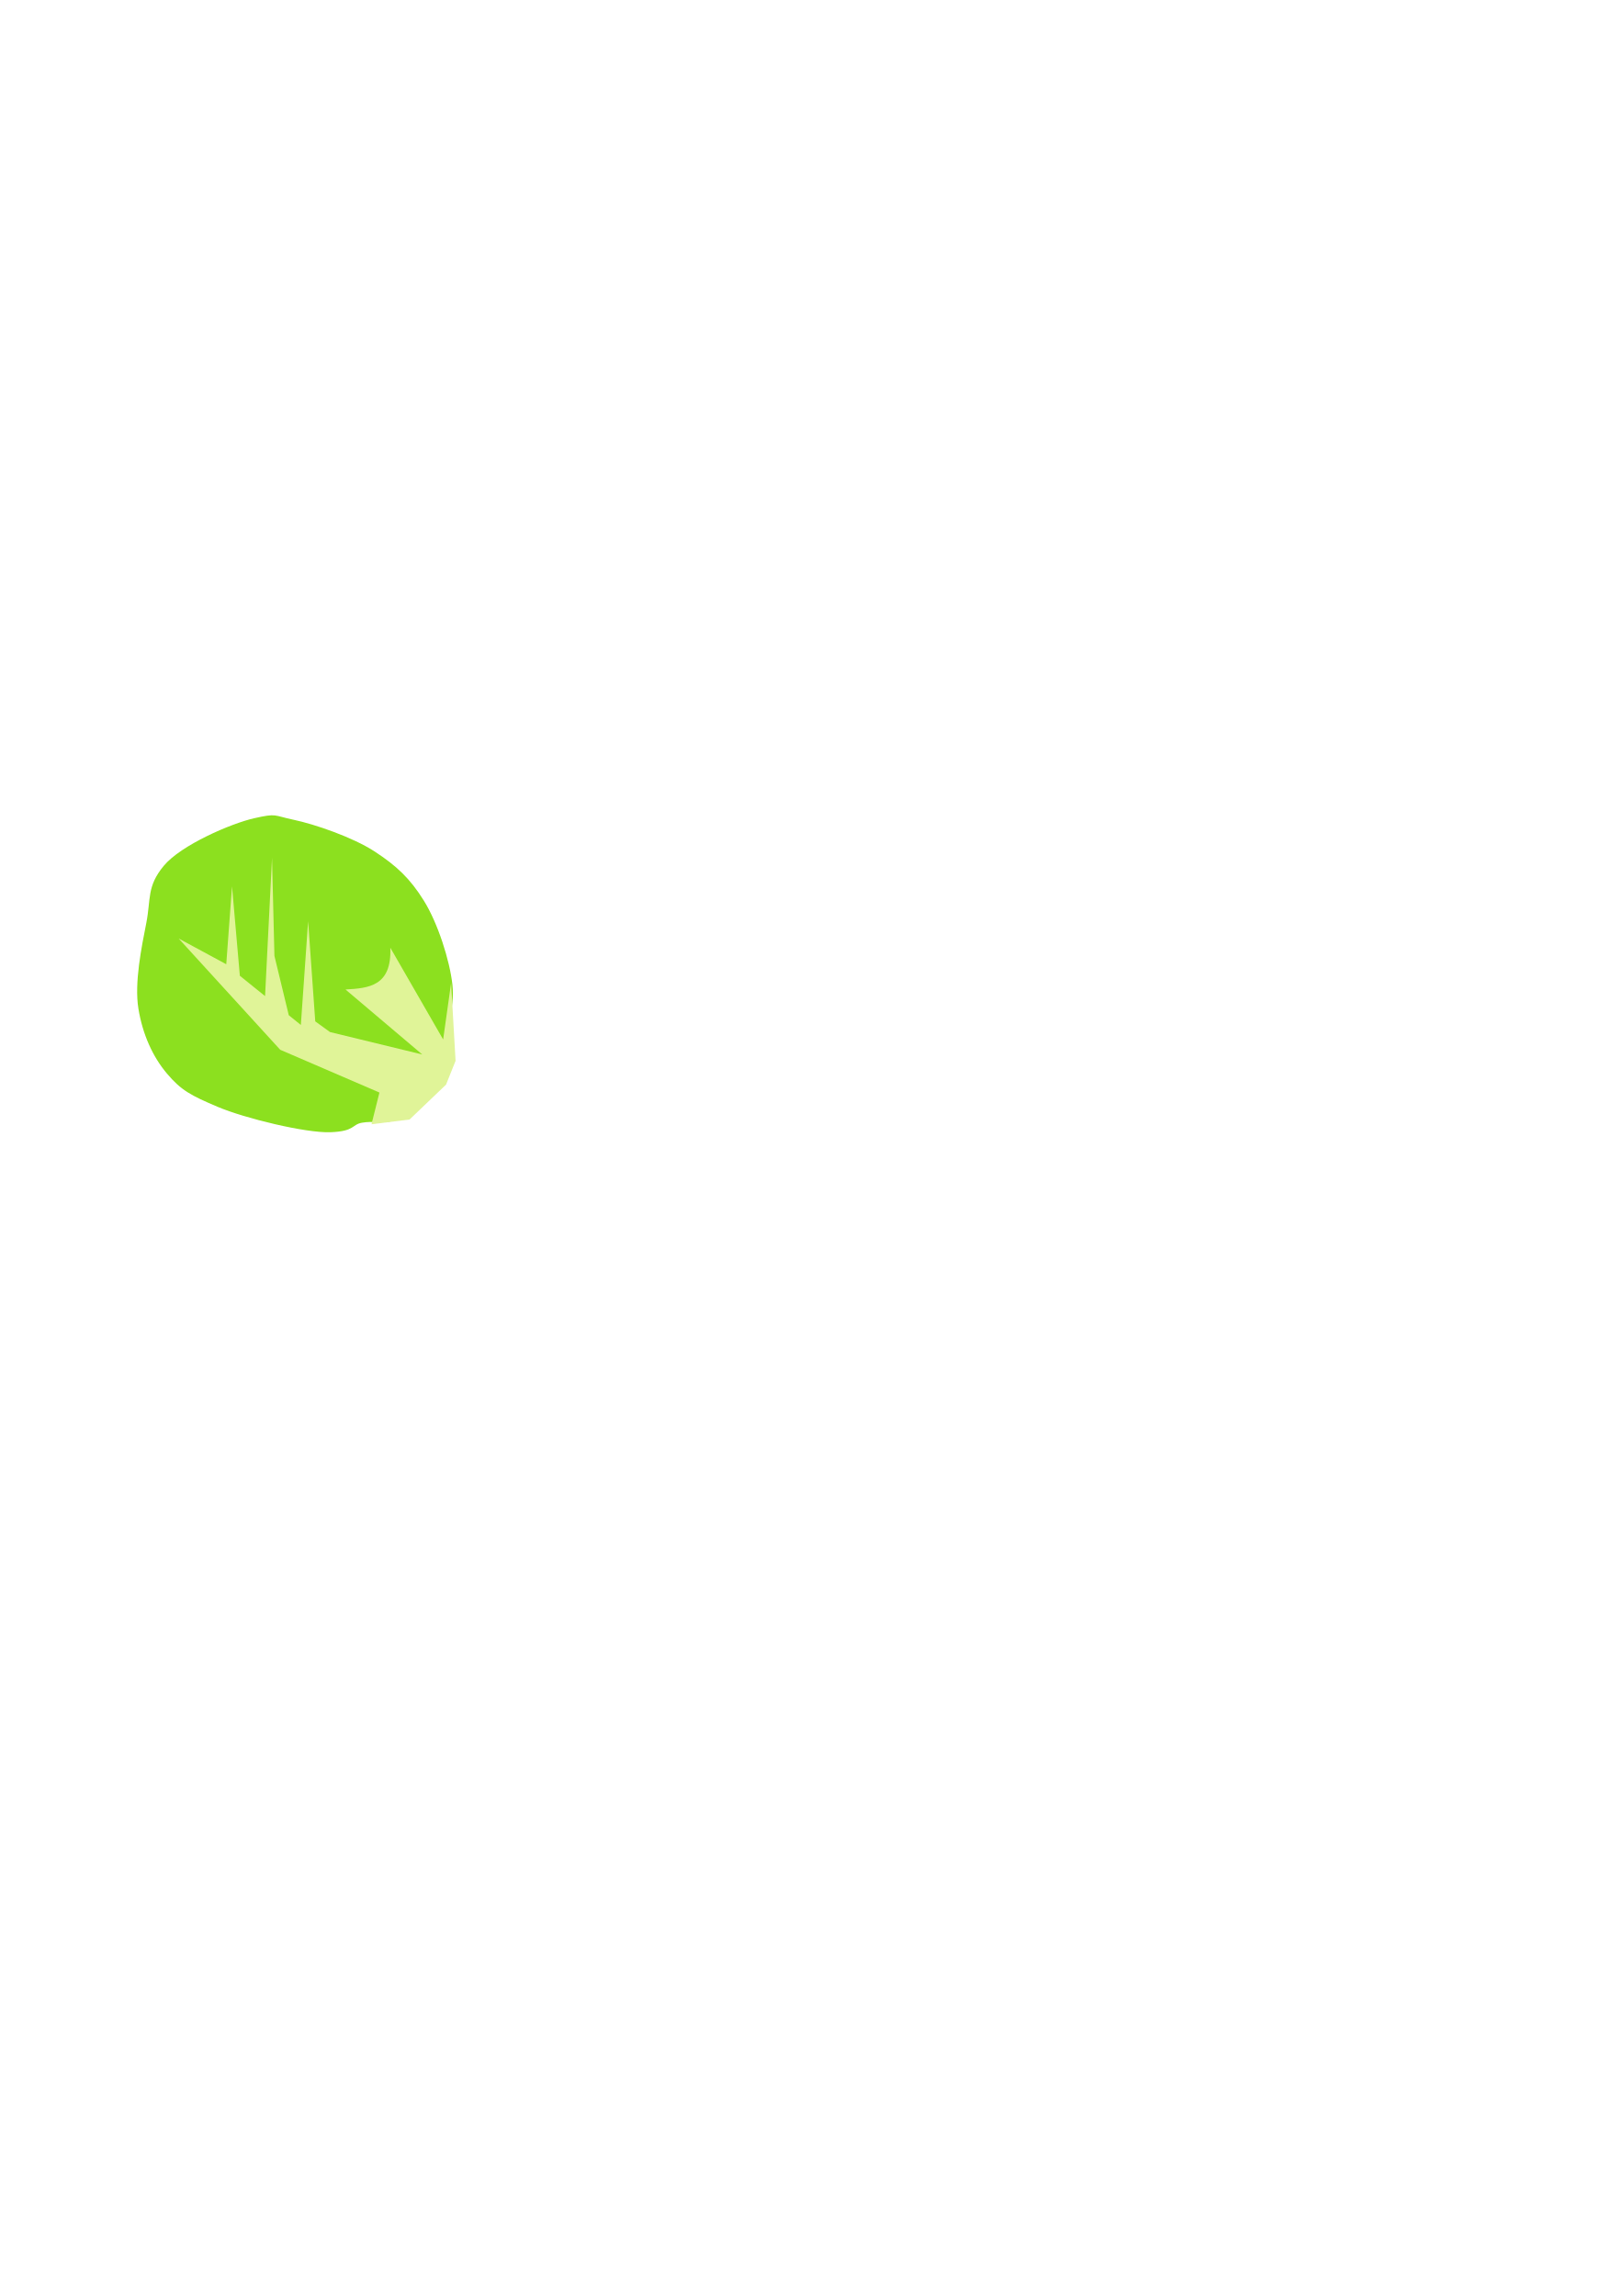
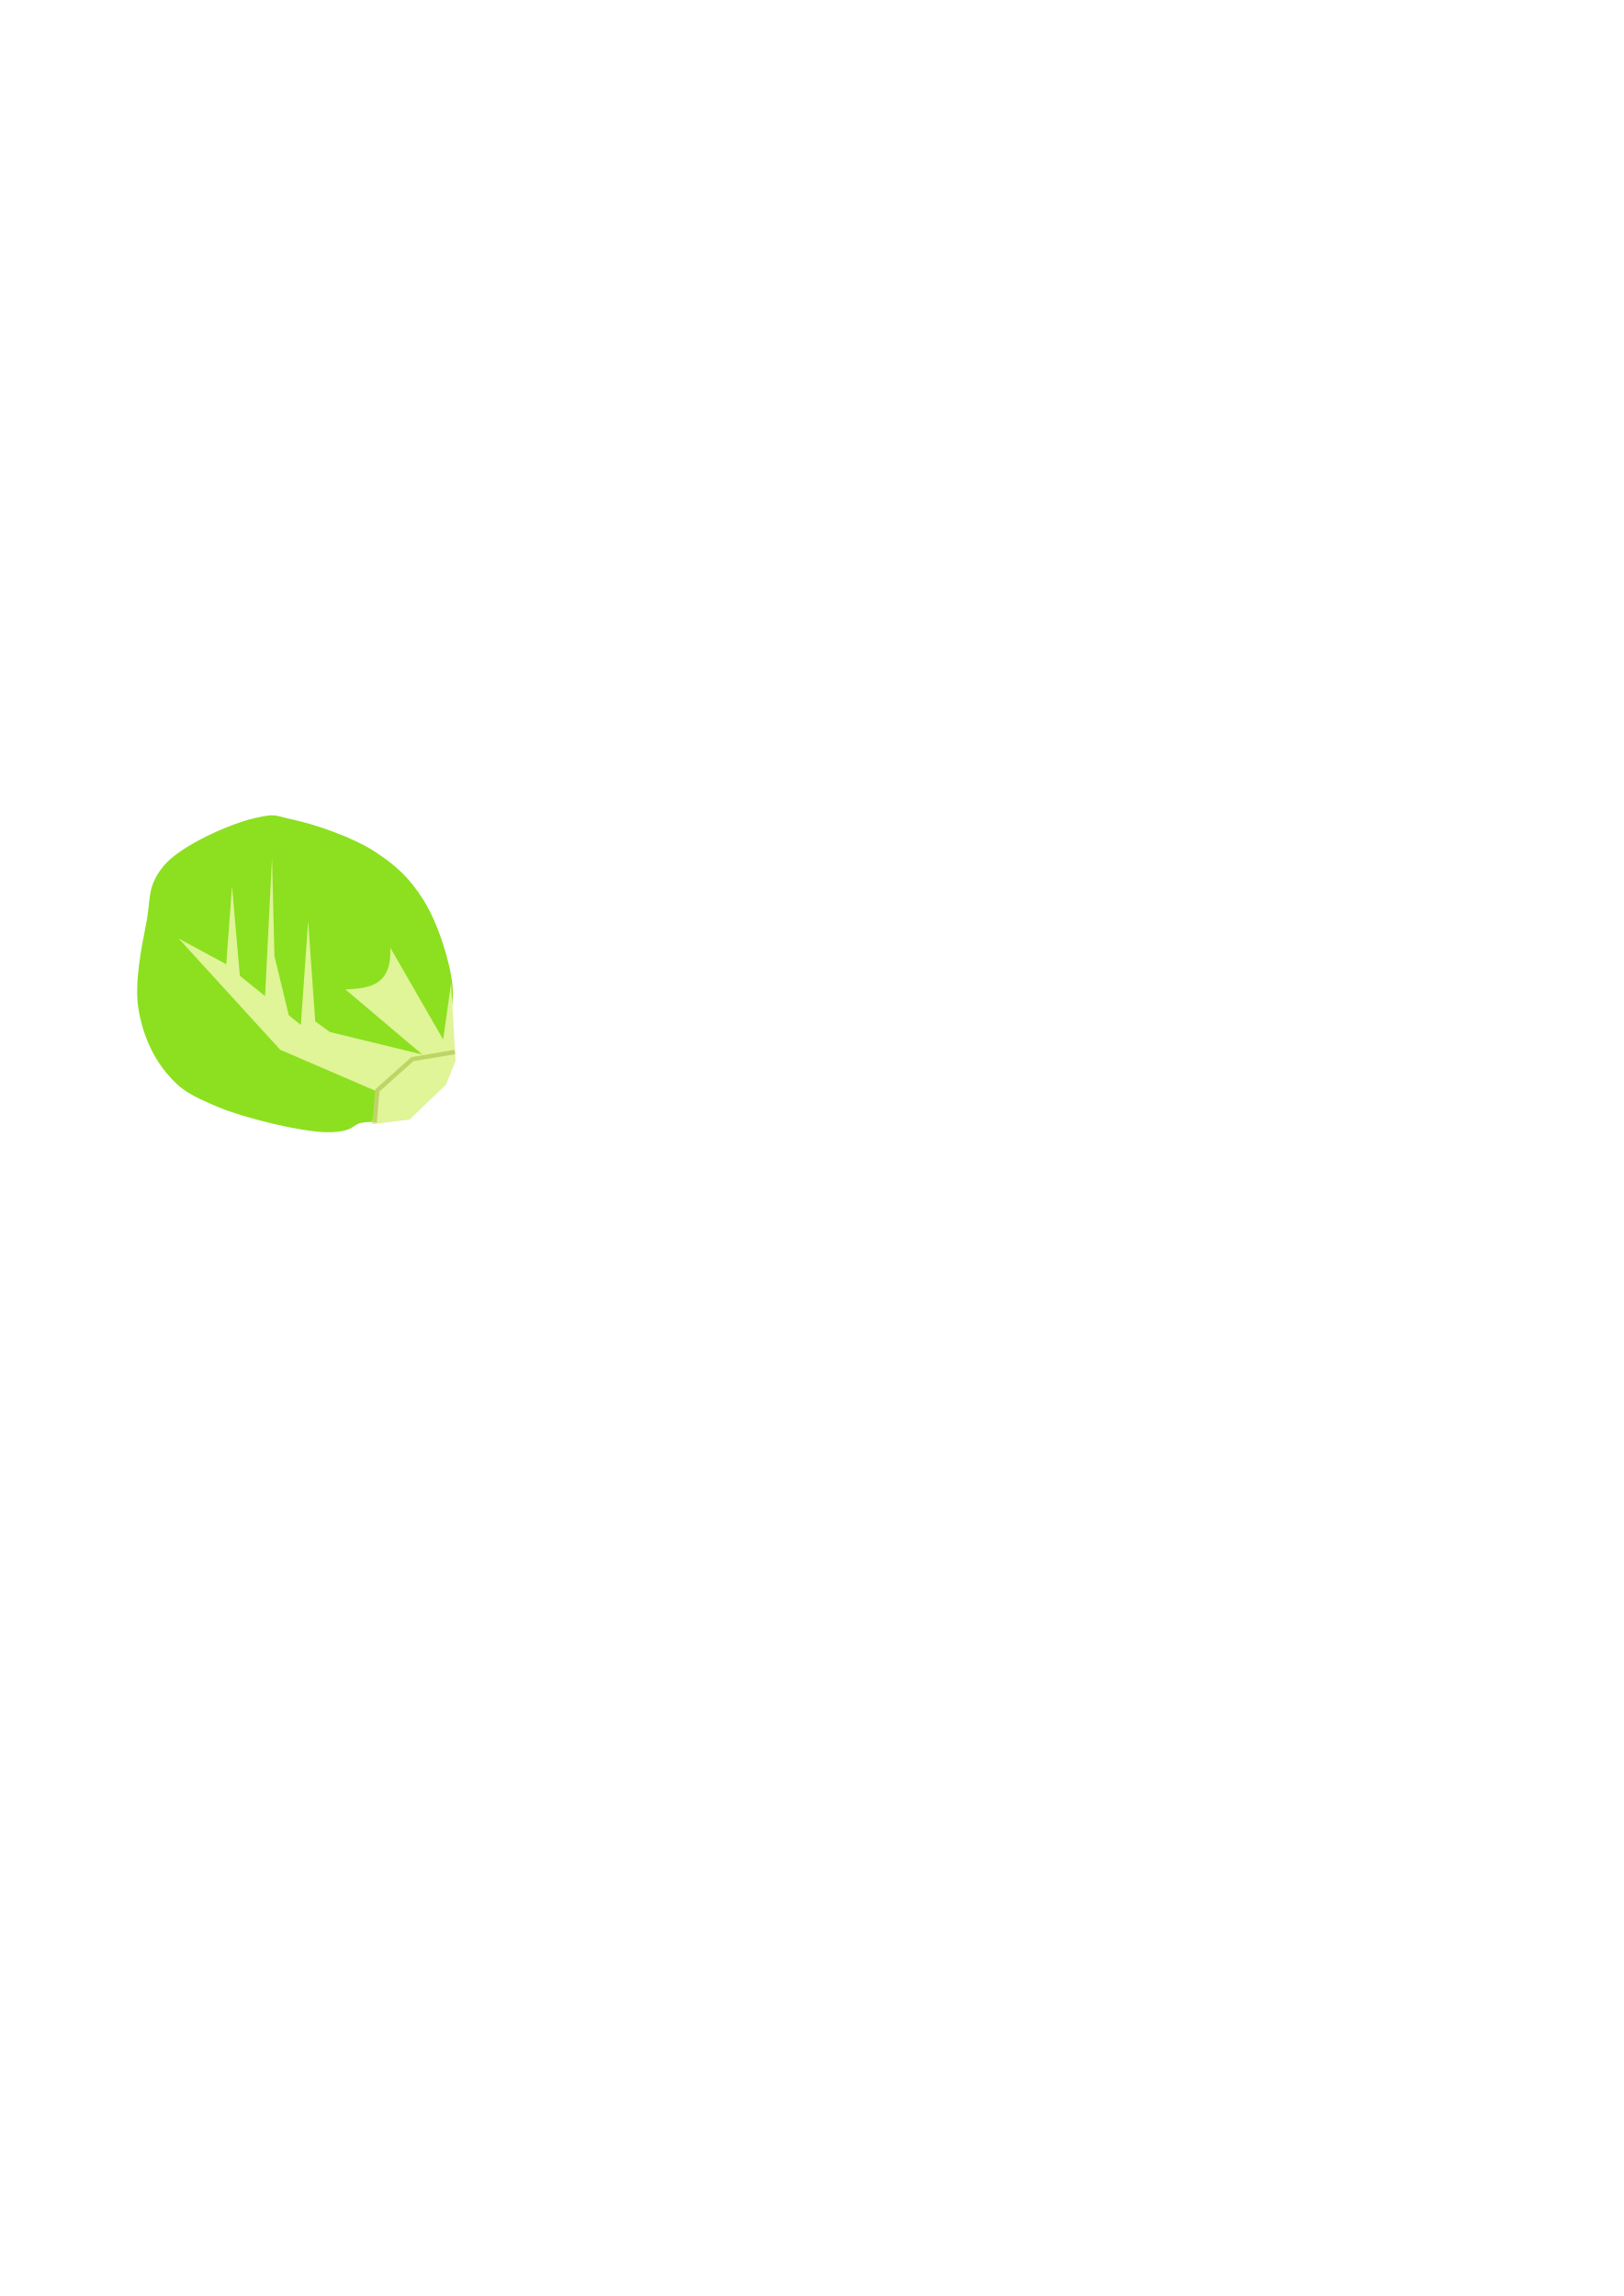
<svg xmlns="http://www.w3.org/2000/svg" width="744.094" height="1052.362" id="svg2" version="1.1">
  <defs id="defs4" />
  <g id="layer1">
    <g id="g3770" transform="matrix(0.7195383,0,0,0.7195383,17.6279,104.8049)">
      <path id="path2998" d="m 162.635,376.57 c 13.149,2.759 37.625,11.11 51.518,20.203 13.893,9.093 22.44,17.045 31.315,31.315 8.875,14.27 16.463,37.944 18.183,53.538 1.72,15.595 -4.937,29.029 -4.041,37.376 0.897,8.347 5.401,3.601 4.041,12.122 -1.36,8.52 -15.931,25.688 -23.234,31.315 -7.302,5.627 -9.367,4.788 -15.152,6.061 -5.785,1.273 -12.573,-0.14 -19.193,1.01 -6.62,1.15 -4.444,5.511 -20.203,6.061 -15.759,0.55 -54.508,-8.861 -71.721,-16.162 -17.213,-7.302 -23.297,-10.536 -32.325,-21.213 -9.028,-10.678 -15.516,-24.962 -18.183,-41.416 -2.667,-16.454 2.062,-39.372 5.051,-54.548 2.989,-15.176 0.156,-23.13 11.112,-36.365 10.956,-13.236 42.892,-26.986 57.579,-30.305 14.686,-3.319 12.105,-1.749 25.254,1.01 z" style="fill:#8ce01f;fill-opacity:1;stroke:none" />
      <path id="path3768" d="m 265.65,530.093 -6.061,15.152 -23.234,22.223 -24.244,3.03 5.051,-20.203 -63.197,-27.248 -64.689,-70.877 30.328,16.394 3.671,-49.621 4.985,56.96 16.06,12.956 4.429,-88.122 1.537,62.515 9.137,37.791 7.685,6.199 4.634,-66.089 4.543,63.803 9.38,6.8 58.772,14.296 -48.898,-41.406 c 14.856,-0.859 29.501,-2.035 28.562,-26.588 l 33.639,58.431 5.064,-35.973 z" style="fill:#e0f498;fill-opacity:1;stroke:none" />
    </g>
    <flowRoot xml:space="preserve" id="flowRoot3774" style="font-size:72px;font-style:normal;font-weight:normal;line-height:125%;letter-spacing:0px;word-spacing:0px;fill:#008000;fill-opacity:1;stroke:none;font-family:Sans" transform="matrix(1.566119,0,0,1.566119,-234.2431,-270.0981)">
      <flowRegion id="flowRegion3776">
        <rect id="rect3778" width="378.807" height="131.32" x="295.975" y="413.946" style="fill:#008000;fill-opacity:1" />
      </flowRegion>
      <flowPara id="flowPara3780" style="font-size:72px;font-style:normal;font-variant:normal;font-weight:bold;font-stretch:normal;text-align:start;line-height:125%;writing-mode:lr-tb;text-anchor:start;fill:#008000;fill-opacity:1;font-family:Berlin Sans FB Demi;-inkscape-font-specification:Berlin Sans FB Demi Bold">SPROUTS</flowPara>
    </flowRoot>
+     <path style="fill:none;stroke:#bed566;stroke-width:2;stroke-linecap:butt;stroke-linejoin:miter;stroke-miterlimit:4;stroke-opacity:1;stroke-dasharray:none;fill-opacity:1" d="m 171.704,514.478 1.165,-14.618 16.101,-14.406 19.49,-3.284" id="path2997" />
  </g>
</svg>
